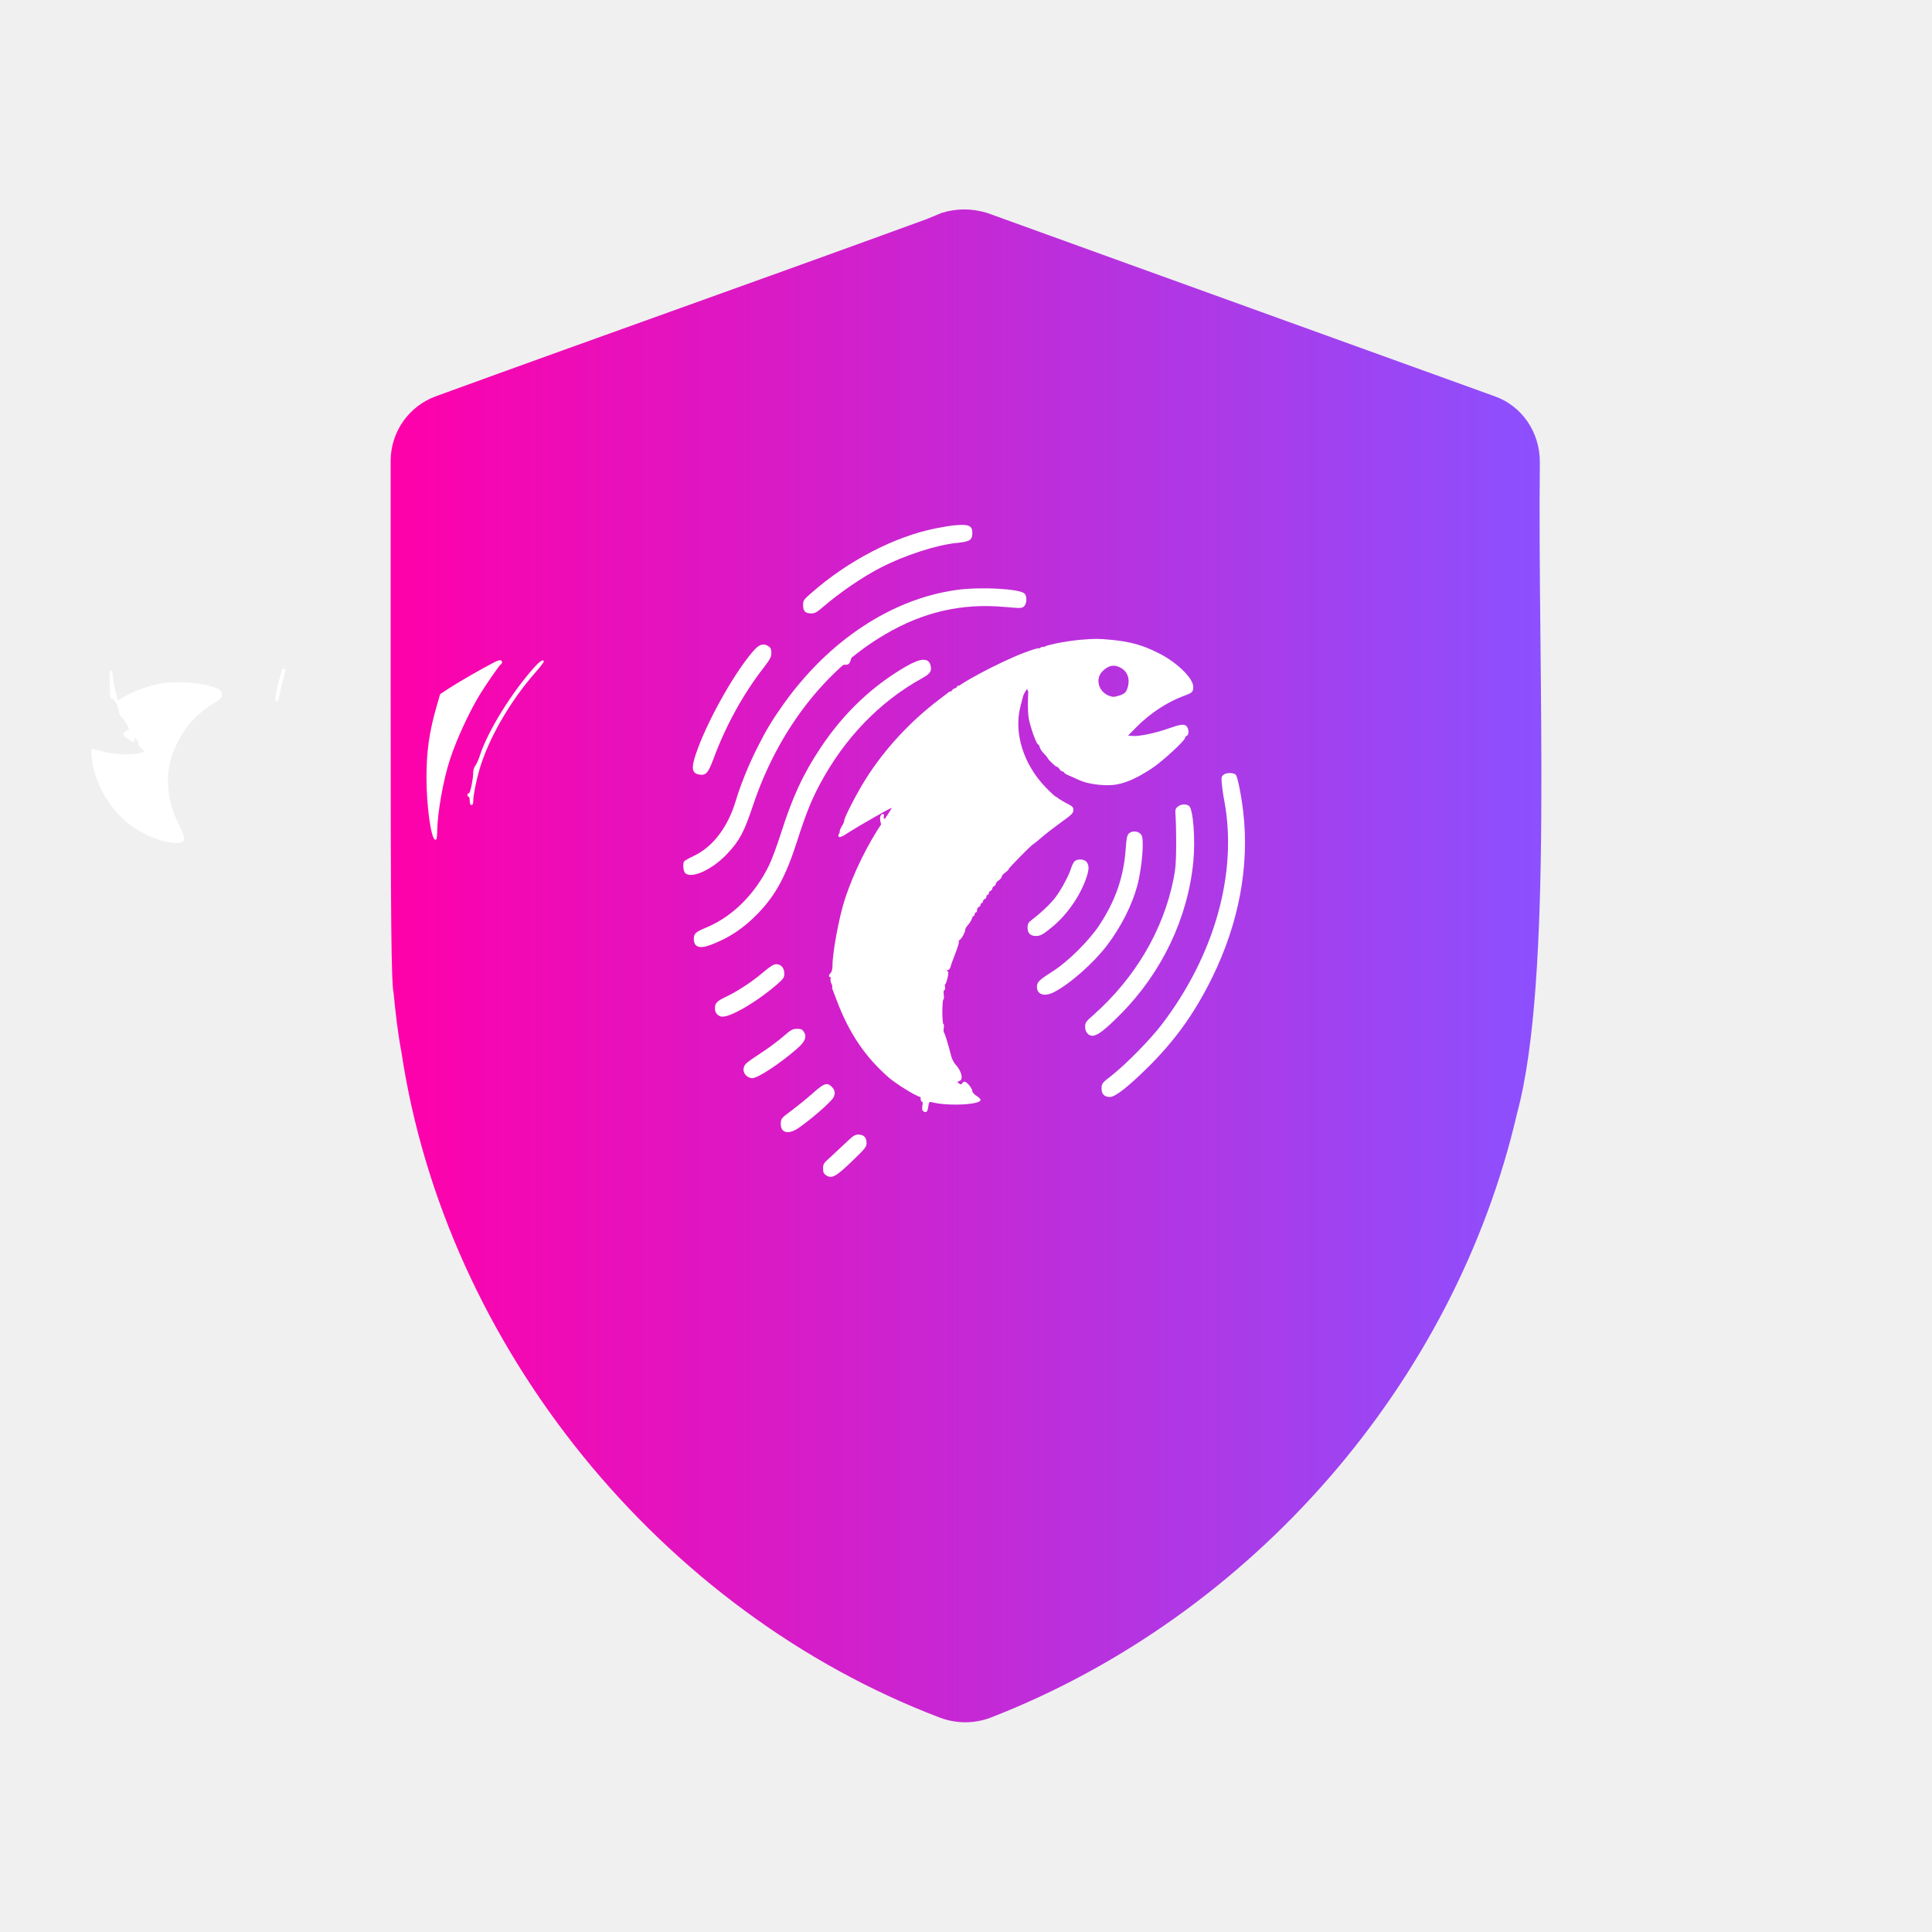
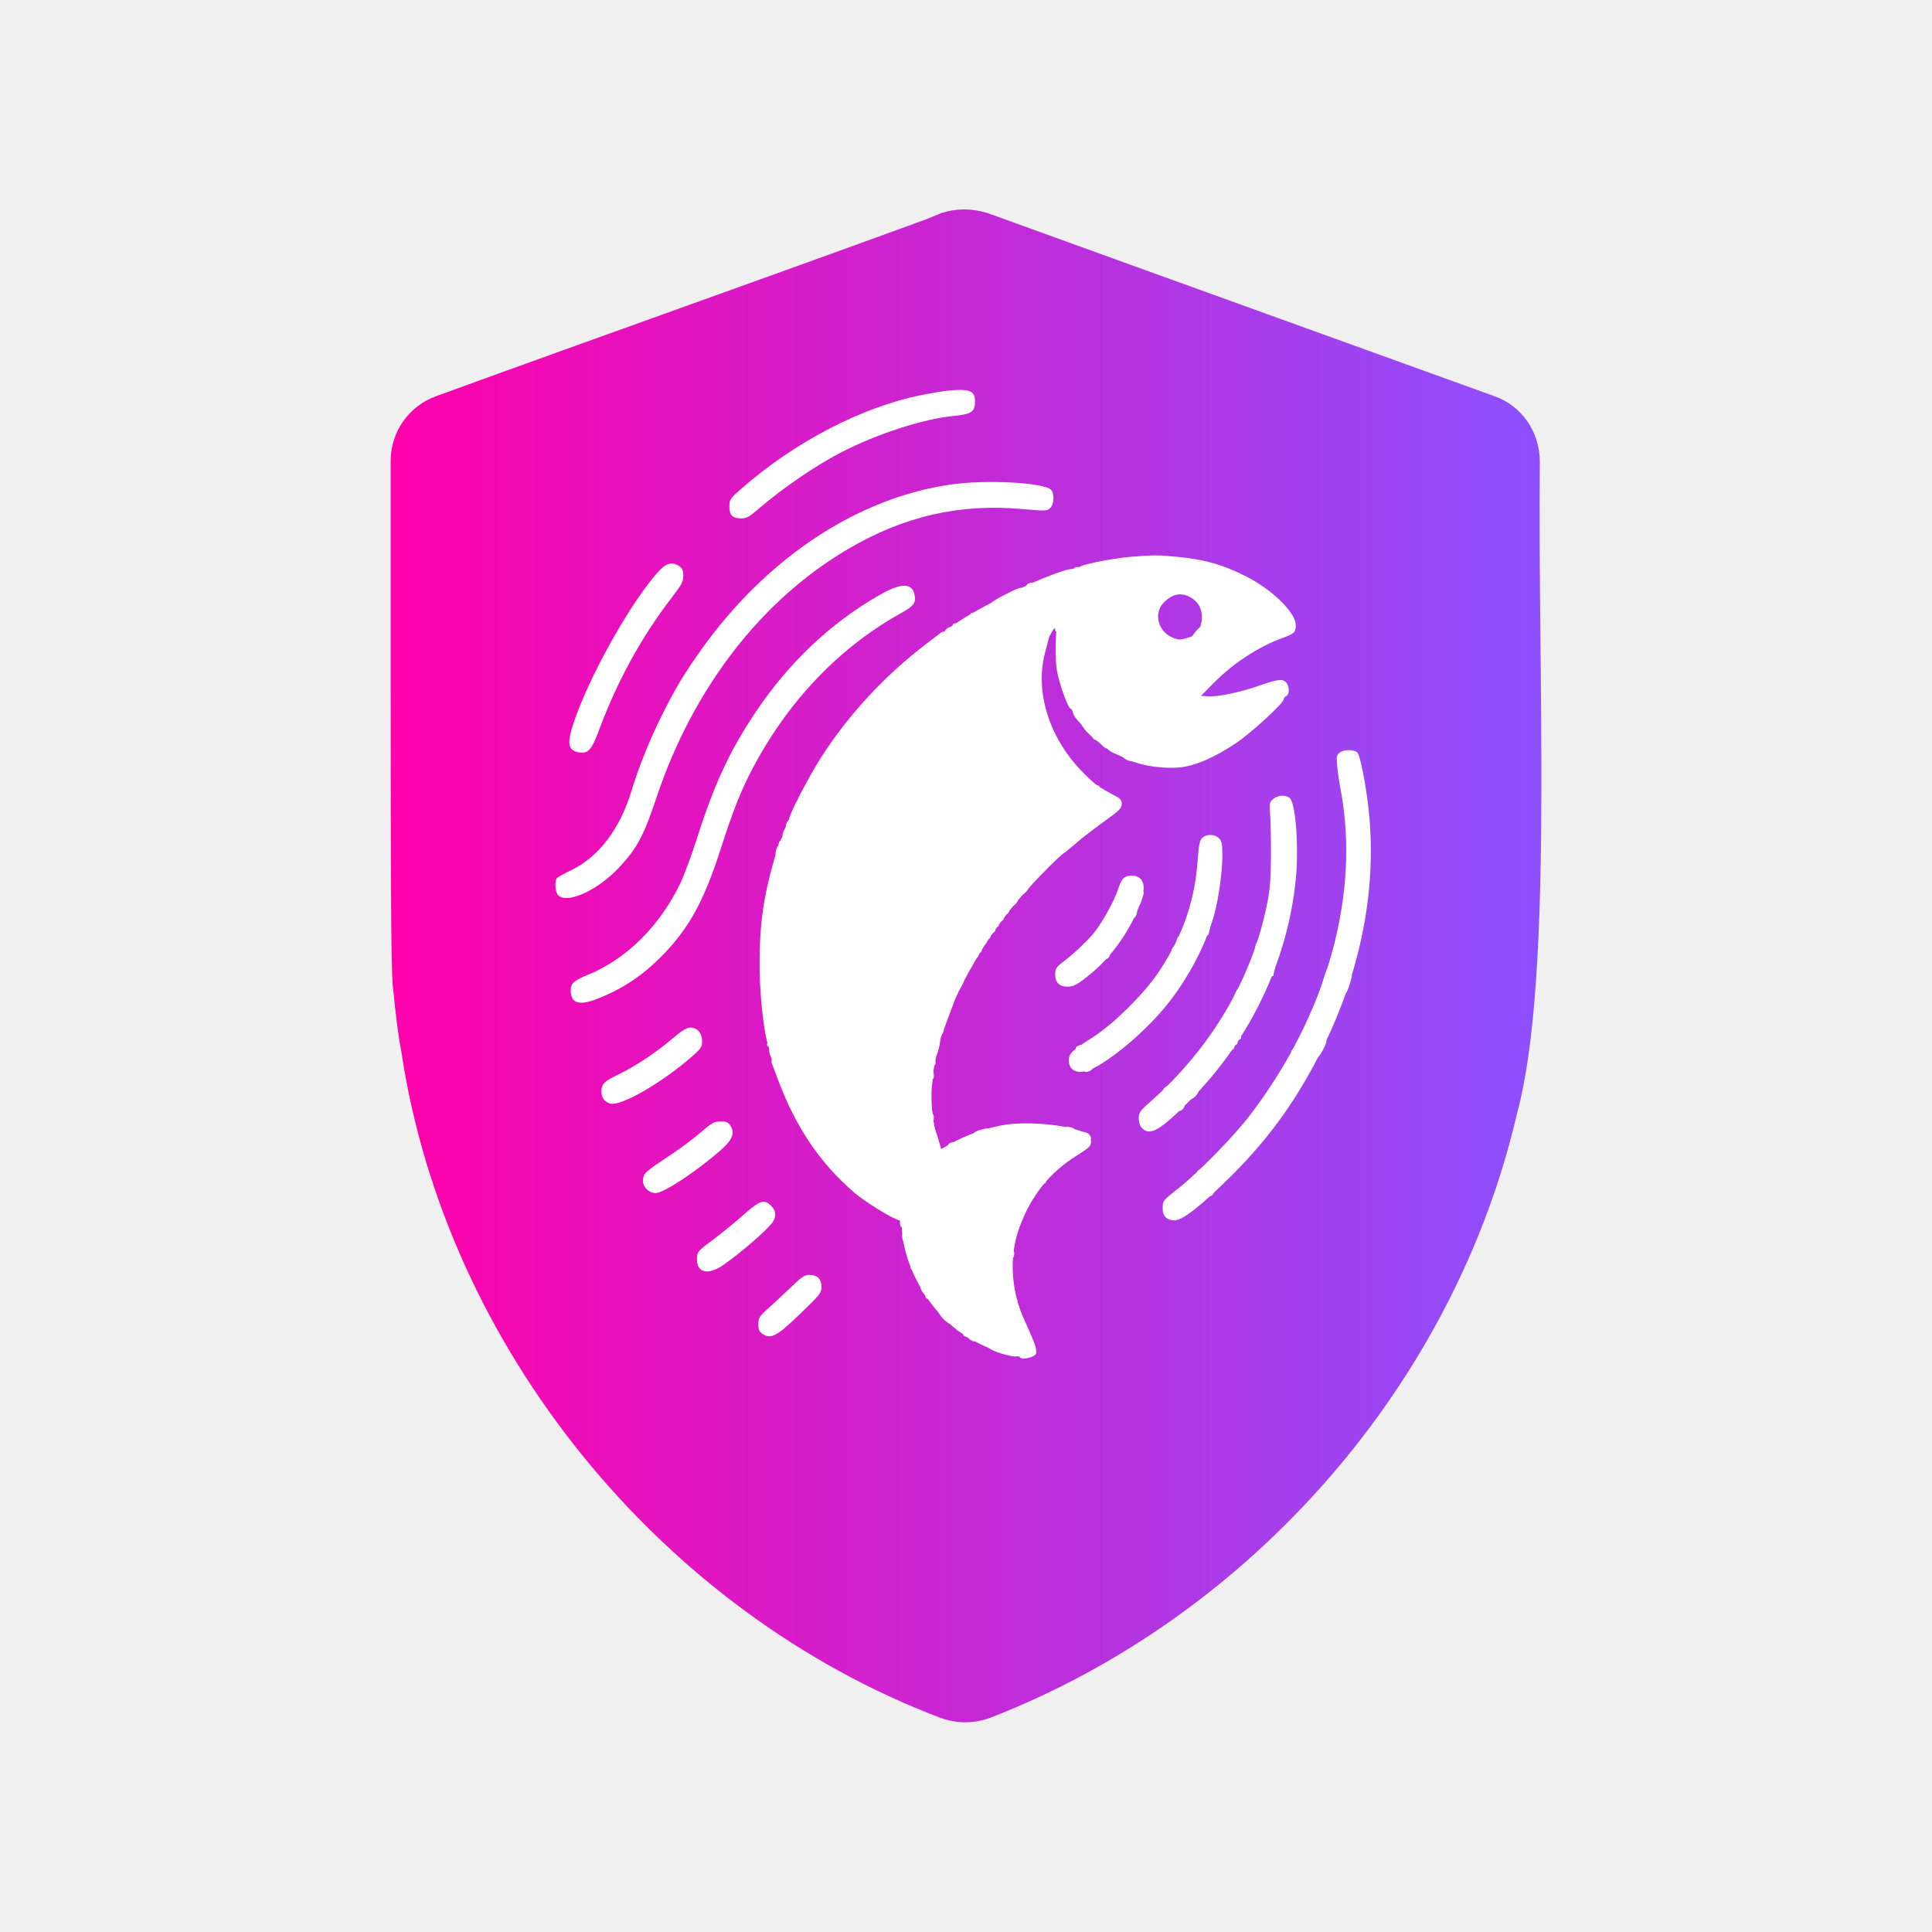
<svg xmlns="http://www.w3.org/2000/svg" viewBox="-6.527 2.221 32.279 32.279" role="img" aria-label="Socket sockeye">
  <defs>
    <linearGradient id="socket-brand-gradient" x1="0" y1="0" x2="1" y2="0">
      <stop offset="0%" stop-color="#ff00aa" />
      <stop offset="100%" stop-color="#8c50ff" />
    </linearGradient>
  </defs>
  <path data-socket-layer="shield" fill="url(#socket-brand-gradient)" d="M18.44 8.84c.46.16.76.6.76 1.1-.04 3.58.23 8.63-.38 10.88-1.04 4.5-4.42 8.4-8.8 10.1a1.2 1.2 0 0 1-.84 0C4.52 29.15.92 24.73.18 19.8c-.06-.31-.1-.67-.13-.98-.04-.2-.05-1.14-.05-5.17V9.91a1.15 1.15 0 0 1 .76-1.07c2.8-1.02 5.38-1.93 8.2-2.96l.24-.1q.38-.12.77 0l2.24.81z" />
  <g data-socket-layer="glyph" transform="translate(2.013 9.2) scale(0.63333)">
-     <g transform="translate(-7.302 -2.603) scale(0.031)">
+     <g transform="translate(-16.023 -8.616) scale(0.045)">
      <path fill="#ffffff" fill-rule="nonzero" d="M842.1 387.6c-2.1 1.5-2.3 2.2-1.8 7.8.3 3.3 1.2 9.9 2.1 14.4 11.5 61.1-8 131.3-53.1 190.4-9.1 12.1-30.4 33.8-41.8 42.8-9.4 7.4-9.5 7.4-9.5 12.1 0 4.5 2.5 6.9 7.1 6.9 4.7 0 16-9 34-26.9 22.1-22.2 38.4-45 52.9-74.5 22.8-46.3 32-95.2 26.5-141.6-1.6-13.7-4.8-29.7-6.3-31.2-1.8-1.8-7.6-2-10.1-.2m-39.2 27.3c-2.2 1.8-2.4 2.5-1.9 8.8.3 3.7.5 14.7.5 24.3-.1 13.9-.5 19.8-2.3 28.6-8.6 43.3-32.6 84.1-67.9 115.4-6.6 5.8-7.3 6.7-7.3 10.2 0 2.5.7 4.5 2.1 5.9 4.6 4.6 10.7 1 28.5-17 34.9-35.3 56.9-81.7 61.5-129.6 1.8-19-.2-44.6-3.7-47.2-2.6-1.9-6.8-1.6-9.5.6m-41.7 22.9c-1.5 1.5-2 4.1-2.6 12.1-1.6 24.5-8.6 44.9-22.7 66.2-8.6 12.9-26.5 30.7-38.9 38.6-12.5 8-14 9.5-14 13.6 0 6.6 6.3 8.6 14.3 4.6 13.7-7 33.9-24.8 45.7-40.4 11.6-15.4 20.8-33.5 25.3-50 2.5-9.1 4.7-25 4.7-34.3 0-6.9-.3-8.5-2-10.2-2.5-2.5-7.4-2.6-9.8-.2m-46.4 23.9c-.9 1-2.1 3.6-2.8 5.8-2.2 7.1-9.9 20.9-14.8 26.6-4.7 5.5-11.3 11.6-18.6 17.2-3 2.3-3.6 3.4-3.6 6.6 0 4.6 2.4 7.1 6.9 7.1 4.2 0 6.1-1.1 14.6-8.1 12.2-10.1 23.4-26.3 28.5-41.3 2.4-7.2 2.5-10.4.4-13.4-1.9-2.8-8.3-3.1-10.6-.5" />
    </g>
-     <g transform="translate(-7.302 -2.603) scale(0.031)">
-       <path fill="#ffffff" fill-rule="nonzero" d="M672 284c-21.9 8.4-59 28.2-59 31.7 0 1.1.9 1.3 4.8.8 2.6-.4 6.3-1.1 8.3-1.6 7.3-1.8 25.7-4.1 38.4-4.7l13-.7 1.3-4.5c.8-2.5 2.9-8.4 4.8-13.3 1.9-4.8 3.4-9.4 3.4-10.2 0-2.4-3.7-1.8-15 2.5m-155.2 5.8c-6.2 3.4-8 6.6-3 5.1 1.5-.4 4.1-.7 5.8-.7 2.4.1 3.4-.4 4.3-2.3 1.5-3.3 1.4-5.4-.1-5.4-.7 0-3.9 1.5-7 3.3M221.3 292c-10.5 5.4-31.2 17.4-38.1 21.9l-8.1 5.3L172 330c-6.2 21.5-8.5 38.1-8.5 60.3 0 24.1 3.9 52.1 7.4 52.8 1.3.2 1.6-1.1 1.7-7.5.3-15.8 5.3-44 10.9-60.8 5.4-16.7 16.2-40.1 25.2-54.9 5.2-8.6 16.8-25.3 18.1-26.1 1.7-1 1.1-3.5-.7-3.5-1 .1-3.1.8-4.8 1.7m33.3 5.1c-19.1 21.6-38.6 53.2-45.3 73.3-1.3 4.1-3.2 8.4-4.2 9.6-1 1.3-1.8 3.6-1.8 5.1 0 6.3-2.5 18.4-3.7 18.4-.7 0-1.3.7-1.3 1.5s.5 1.5 1 1.5c.6 0 1 1.6 1 3.5 0 2.4.5 3.5 1.5 3.5s1.5-1 1.5-3.4c0-4.7 2.3-16.5 5.3-26.8 7.7-26.3 26-58.1 47.7-82.7 3.9-4.4 7-8.5 7-9 0-2.7-3.3-.6-8.7 5.5m-214 1c0 .3-1.1 4.2-2.4 8.7-3.2 11.3-4.1 18.8-2.3 18.8q1.5 0 2.7-6.3c.6-3.4 2-9.3 3.1-13.2 2.3-8.4 2.3-8.5.4-8.5-.8 0-1.5.2-1.5.5m-146.7 11.5c.4 13.8.3 13.3 1.6 13.3 2.4 0 5.1 4.9 6.4 11.6.3 1.8 1.5 4 2.7 5 2 1.8 6.3 9.3 5.6 9.9-.2.1-1.3.8-2.5 1.4-3.3 1.7-2.8 3.5 1.5 6.5 4.7 3.2 6.6 3.4 5.9.5-.5-2-.5-2 1.4-.3 1 .9 1.9 2.8 1.9 4 0 1.4 1 3 2.5 4 1.4.9 2.5 2 2.5 2.4 0 .5-3.1 1.3-6.9 2-7 1.2-23 .1-28.3-1.9-1.3-.4-4.1-1.1-6.2-1.5l-3.9-.7.6 7.5c1.7 19.2 13.5 41.2 29.5 54.7 11.7 9.9 30.6 17.9 42.1 17.9 8.7 0 9-2.5 2.1-16.5-9.8-19.7-11.6-41.1-5-59.3 7-18.9 17.8-32.4 34.3-42.6 6.7-4.2 7.7-5.2 7.7-7.7 0-1.9-.8-3.4-2.5-4.5-7.5-4.9-32-7.7-47.5-5.5-10.2 1.5-23.3 6-32.1 11.1l-6.6 3.7-1.7-7.2c-1-4-2-9.8-2.3-12.9-.4-3.5-1-5.6-1.8-5.6-1 0-1.2 2.6-1 10.7" />
+     <g transform="translate(-16.023 -8.616) scale(0.045)">
+       <path fill="#ffffff" fill-rule="nonzero" d="M672 284c-21.9 8.4-59 28.2-59 31.7 0 1.1.9 1.3 4.8.8 2.6-.4 6.3-1.1 8.3-1.6 7.3-1.8 25.7-4.1 38.4-4.7l13-.7 1.3-4.5c.8-2.5 2.9-8.4 4.8-13.3 1.9-4.8 3.4-9.4 3.4-10.2 0-2.4-3.7-1.8-15 2.5m13.8 125.3c-6.2 3.4-8 6.6-3 5.1 1.5-.4 4.1-.7 5.8-.7 2.4.1 3.4-.4 4.3-2.3 1.5-3.3 1.4-5.4-.1-5.4-.7 0-3.9 1.5-7 3.3m-126.3 3.4c-10.5 5.4-31.2 17.4-38.1 21.9l-8.1 5.3-3.1 10.8c-6.2 21.5-8.5 38.1-8.5 60.3 0 24.1 3.9 52.1 7.4 52.8 1.3.2 1.6-1.1 1.7-7.5.3-15.8 5.3-44 10.9-60.8 5.4-16.7 16.2-40.1 25.2-54.9 5.2-8.6 16.8-25.3 18.1-26.1 1.7-1 1.1-3.5-.7-3.5-1 .1-3.1.8-4.8 1.7m117.2 32.1c-2.9 3-3.5 5.2-1.4 5.2 1.6 0 6.7-5.2 6.7-6.8 0-2.1-2.5-1.3-5.3 1.6m-22.4 22.8c-19.1 21.6-38.6 53.2-45.3 73.3-1.3 4.1-3.2 8.4-4.2 9.6-1 1.3-1.8 3.6-1.8 5.1 0 6.3-2.5 18.4-3.7 18.4-.7 0-1.3.7-1.3 1.5s.5 1.5 1 1.5c.6 0 1 1.6 1 3.5 0 2.4.5 3.5 1.5 3.5s1.5-1 1.5-3.4c0-4.7 2.3-16.5 5.3-26.8 7.7-26.3 26-58.1 47.7-82.7 3.9-4.4 7-8.5 7-9 0-2.7-3.3-.6-8.7 5.5m68.9 5.3c-1.5 4.8-1.5 5.1.1 5.1.8 0 1.9-1.7 2.5-3.9 1.5-4.8 1.5-5.1-.1-5.1-.8 0-1.9 1.7-2.5 3.9m-3.6 8.7c-.9 2.4-.7 3.4.8 3.4 1.3 0 2.6-2 2.6-4.1 0-1.5-2.7-1-3.4.7m-16.6 4.9c0 .8-.4 1.5-1 1.5-.5 0-1 .7-1 1.5s.7 1.5 1.5 1.5 1.5-.7 1.5-1.5.5-1.5 1-1.5c.6 0 1-.7 1-1.5s-.7-1.5-1.5-1.5-1.5.7-1.5 1.5m-103 3.4c-1.4 2.7-1.3 4.1.5 4.1 1.4 0 3.5-2.9 3.5-4.9 0-1.8-2.9-1.2-4 .8m162.6 1.3c-.9 3.4-.8 3.8.9 3.8.8 0 1.5-.3 1.5-.8 0-.4.3-1.7.6-3 .5-1.6.2-2.2-.9-2.2-.8 0-1.7 1-2.1 2.2m-16 5.4c-.9 2.4-.7 3.4.8 3.4 1.3 0 2.6-2 2.6-4.1 0-1.5-2.7-1-3.4.7m46 3.6c-.9 3.4-.8 3.8.9 3.8.8 0 1.5-.3 1.5-.8 0-.4.3-1.7.6-3 .5-1.6.2-2.2-.9-2.2-.8 0-1.7 1-2.1 2.2m-101.3.3c-.3.9-.3 1.8 0 2.2 1 1 3.7-.6 3.7-2.2 0-2-2.9-2-3.7 0m52.3 2.1c-.9 2.4-.7 3.4.8 3.4 1.3 0 2.6-2 2.6-4.1 0-1.5-2.7-1-3.4.7m-40.3 3.9c-.3.9-.3 1.8 0 2.2 1 1 3.7-.6 3.7-2.2 0-2-2.9-2-3.7 0m-114.1 4c-1.6 3.5-1.5 5.5.2 5.5 1.2 0 3.6-4.7 3.6-7.1 0-1.9-2.8-.7-3.8 1.6m244 7.3c-2.6 8-2.6 8.2-.9 8.2.7 0 2.3-3 3.5-6.8 2.6-8 2.6-8.2.9-8.2-.7 0-2.3 3-3.5 6.8m-32.6-2.6c-.9 3.4-.8 3.8.9 3.8.8 0 1.5-.3 1.5-.8 0-.4.3-1.7.6-3 .5-1.6.2-2.2-.9-2.2-.8 0-1.7 1-2.1 2.2m44.1 8.1c-2 6.5-2.1 6.7-.4 6.7.7 0 2.1-2.4 3-5.3 2-6.5 2.1-6.7.4-6.7-.7 0-2.1 2.4-3 5.3M583 525.5c0 .3-1.1 4.2-2.4 8.7-3.2 11.3-4.1 18.8-2.3 18.8q1.5 0 2.7-6.3c.6-3.4 2-9.3 3.1-13.2 2.3-8.4 2.3-8.5.4-8.5-.8 0-1.5.2-1.5.5m197.7 3c-2 4.3-2.1 5.5-.4 5.5 1.2 0 4.7-5.9 4.7-8 0-2.3-2.8-.7-4.3 2.5m.3 26c0 .8-.4 1.5-1 1.5-.5 0-1 .7-1 1.5s-.4 1.5-1 1.5c-.5 0-1 .7-1 1.5s.7 1.5 1.5 1.5 1.5-.7 1.5-1.5.5-1.5 1-1.5c.6 0 1-.7 1-1.5s.5-1.5 1-1.5c.6 0 1-.7 1-1.5s-.7-1.5-1.5-1.5-1.5.7-1.5 1.5m48.2 6c-2.5 5.2-2.7 6.5-.9 6.5 1.2 0 5.7-7.9 5.7-10 0-2.6-2.8-.5-4.8 3.5m-140.9-.8c-1.5.5-1.8 3.3-.4 3.3 2.1 0 4.1-1.3 4.1-2.6 0-1.4-1.4-1.7-3.7-.7m125.3 2.9c-.9 2.4-.7 3.4.8 3.4 1.3 0 2.6-2 2.6-4.1 0-1.5-2.7-1-3.4.7m-120.3 9.1c-1.5.5-1.8 3.3-.4 3.3 2.1 0 4.1-1.3 4.1-2.6 0-1.4-1.4-1.7-3.7-.7M577 583.4c0 4.7 1.3 8.6 2.8 8.6 1.1 0 1.3-.8.8-3.8-.3-2-.6-4.5-.6-5.5 0-.9-.7-1.7-1.5-1.7-.9 0-1.5.9-1.5 2.4m162.2.8c-1.6 1.6-1.5 3.8.1 3.8.7 0 1.8-.5 2.5-1.2 1.6-1.6 1.5-3.8-.1-3.8-.7 0-1.8.5-2.5 1.2m15.5 2.6c-2 2.2-2.2 4.2-.4 4.2 1.6 0 4.7-3.2 4.7-4.8 0-1.8-2.5-1.4-4.3.6m-7.5 7.4c-1.6 1.6-1.5 3.8.1 3.8.7 0 1.8-.5 2.5-1.2 1.6-1.6 1.5-3.8-.1-3.8-.7 0-1.8.5-2.5 1.2m-146.7 11.5c.4 13.8.3 13.3 1.6 13.3 2.4 0 5.1 4.9 6.4 11.6.3 1.8 1.5 4 2.7 5 2 1.8 6.3 9.3 5.6 9.9-.2.1-1.3.8-2.5 1.4-3.3 1.7-2.8 3.5 1.5 6.5 4.7 3.2 6.6 3.4 5.9.5-.5-2-.5-2 1.4-.3 1 .9 1.9 2.8 1.9 4 0 1.4 1 3 2.5 4 1.4.9 2.5 2 2.5 2.4 0 .5-3.1 1.3-6.9 2-7 1.2-23 .1-28.3-1.9-1.3-.4-4.1-1.1-6.2-1.5l-3.9-.7.6 7.5c1.7 19.2 13.5 41.2 29.5 54.7 11.7 9.9 30.6 17.9 42.1 17.9 8.7 0 9-2.5 2.1-16.5-9.8-19.7-11.6-41.1-5-59.3 7-18.9 17.8-32.4 34.3-42.6 6.7-4.2 7.7-5.2 7.7-7.7 0-1.9-.8-3.4-2.5-4.5-7.5-4.9-32-7.7-47.5-5.5-10.2 1.5-23.3 6-32.1 11.1l-6.6 3.7-1.7-7.2c-1-4-2-9.8-2.3-12.9-.4-3.5-1-5.6-1.8-5.6-1 0-1.2 2.6-1 10.7m-16.5 4.2c0 2.1 1.3 4.1 2.6 4.1 1.5 0 1.7-1 .8-3.4-.7-1.7-3.4-2.2-3.4-.7m4 9.1c0 2.3 4.1 9 5.5 9 2.1 0 1.9-2.9-.5-6.8-1.9-3-5-4.4-5-2.2m170.3 14.5c-.3.9-.3 1.8 0 2.2 1 1 3.7-.6 3.7-2.2 0-2-2.9-2-3.7 0M599 635.8c0 2 3.9 6.2 5.8 6.2.7 0 1.2-1.4 1.2-3 0-2.4-.6-3.3-2.6-4-3.6-1.4-4.4-1.3-4.4.8m165.3 9.7c-.3.9-.3 1.8 0 2.2 1 1 3.7-.6 3.7-2.2 0-2-2.9-2-3.7 0" />
    </g>
-     <g transform="translate(-7.302 -2.603) scale(0.031)">
-       <path fill="#ffffff" fill-rule="nonzero" d="M681.9 288.8c-2.1 5.3-4.3 11.7-5 14.2l-1.4 4.5-12.5.6c-13.9.7-25.8 2.1-37 4.5-5.3 1.2-7.5 1.3-7.8.5-.4-1.3-3.2-1.5-3.2-.2 0 .5-.9 1.1-2 1.4-2 .5-3.7 3.3-2.7 4.3.2.3 6.3-.7 13.3-2.1 22.1-4.5 47.4-6.9 47.4-4.6 0 .5-.7 2.5-1.5 4.4-1.8 4.5-1.9 5.7-.2 5.7.7 0 2.3-1.9 3.4-4.3 1.4-2.6 2.2-3.5 2.2-2.3.1 1.4.6 1.7 2.4 1.2 1.2-.3 2.5-.6 3-.6 1.1 0 .8-6-.3-6-2.4 0 3.9-19.9 8.2-26.2 2.4-3.5 2.3-4.8-.4-4.8-2 0-2.8 1.4-5.9 9.8m-14 6.6c-4.6 2.3-8.3 4.7-8.3 5.4s.4 1.3 1 1.3c2.2 0 18-8.5 18-9.7 0-2-1.9-1.5-10.7 3m6 8.5c0 1.8 4.3 7 5.7 7 .7 0 1.3.7 1.3 1.5s.4 1.5.9 1.5 2.3 1.3 4.1 3c3.4 3.2 6 3.9 6 1.7 0-1.4-5.2-5.7-7-5.7-.5 0-1-.5-1-1 0-.6-.7-1-1.5-1s-1.5-.5-1.5-1.1c0-1.9-4.1-6.9-5.6-6.9-.8 0-1.4.5-1.4 1m5 108.1c-34.2 20.5-60.6 46.1-79.6 77.3-19.8 32.3-27.6 64.9-23.2 96.3 2.1 15.2 9.9 35.5 17.5 45.9 6.9 9.2 20.1 22 28.2 27.3 6.7 4.3 7.1 4.7 5 5.6-4.4 1.8-22.7 1.1-31.5-1.2-10.5-2.8-11.3-2.8-11.3.3 0 1.4.5 2.5 1.1 2.5.7 0 .9 1.2.4 3.6-.4 2.6-.2 3.9.7 4.5 2.6 1.7 3.6.8 4.3-3.7.6-4.1.9-4.5 2.8-4 13.3 3.6 41.7 2.3 41.7-1.9 0-.8-1.6-2.3-3.5-3.5-2-1.2-3.5-3-3.5-4 0-2.3-4.7-8-6.5-8-.8 0-1.8.6-2.2 1.4-.7 1.2-1.1 1.2-2.6.1-1.8-1.3-1.7-1.4.2-2 3.8-1.2 2-8.7-3.5-14.5-1.2-1.4-2.7-4.3-3.3-6.5-2.8-11-5.6-20-6.2-20.3-.4-.2-.5-1.9-.2-3.8s.2-3.4-.3-3.4-.9-4.7-.9-10.5.4-10.5.9-10.5.6-1.8.3-4c-.3-2.4-.1-4 .5-4s.8-1.1.6-2.5c-.3-1.4-.2-2.5.2-2.5.3 0 1.2-2.3 1.9-5.2.9-4.1.9-5.3-.1-6-1-.6-.9-.8.3-.8 1 0 2-1.2 2.4-2.8.3-1.5 2.2-6.6 4.1-11.5 1.9-4.8 3.2-9.1 2.9-9.6-.3-.6.1-1.3.8-1.8 1.7-1 4.7-6.6 4.7-8.7 0-.8 1.1-2.7 2.5-4.2s2.8-3.8 3.1-5.1c.4-1.3 1-2.3 1.5-2.3s.9-.7.9-1.5.5-1.5 1-1.5c.6 0 1-.9 1-2s.7-2.3 1.5-2.6c.8-.4 1.5-1.2 1.5-2s.5-1.4 1-1.4c.6 0 1-.6 1-1.4s.7-1.6 1.5-2c.8-.3 1.5-1.2 1.5-2.1 0-.8.5-1.5 1-1.5.6 0 1-.6 1-1.4s.7-1.6 1.5-2c.8-.3 1.5-1.2 1.5-2 0-.7.7-1.6 1.5-2 .8-.3 1.5-1.2 1.5-2 0-.7 1.1-2.1 2.5-3s2.5-2.3 2.5-3.1c0-.7 1.4-2.3 3-3.5 1.7-1.2 3-2.5 3-3 0-.9 19.8-21 20.7-21 .2 0 3.5-2.6 7.2-5.8 3.7-3.3 11.4-9.1 16.9-13.1 8.9-6.4 10.2-7.7 10.2-10.2s-.7-3.2-5.2-5.5c-2.9-1.5-7.2-4-9.5-5.5-2.3-1.6-4.8-2.9-5.6-2.9s-7.5 3.6-14.8 8M549 417.7c-12 6.7-16.3 8.6-18.9 8.4-4.2-.2-8.1 2.2-8.1 5.3 0 1.7-1 2.8-4 4.2-2.4 1.1-4 2.6-4 3.6 0 2.8 2 2.2 10-3.1 7.8-5 34.3-20.1 35.3-20.1.4 0-2.6 4.8-6.7 10.7-13.6 19.9-25.6 44.3-33 66.8-5 15.4-10.6 45.4-10.6 57 0 2.5-.6 5-1.5 5.9-1.7 1.7-2 3.6-.4 3.6.5 0 .7.5.4 1-1 1.7 1.5 8 3.2 8 1.2 0 1.3-.8.8-3.8-.7-4.3.8-22.5 3.1-36.2 6.3-38.4 23.5-77.8 48-110.3 4.3-5.6 5.6-9.7 3.2-9.7-.7 0-8.3 3.9-16.8 8.7m.6 6c-.4 1.4.2 4.8 1.4 8.2 1.1 3.2 2 5.9 2 6 0 .2.6.3 1.4.3 1.4 0 2.9 3.2 4 8.2.8 3.5 3.6 3.8 3.6.4 0-1.3-1.8-6.2-4-10.9s-4-9-4-9.6-.4-1.1-.9-1.1-.7-.9-.4-2c.4-1.3 0-2-1-2-.8 0-1.8 1.1-2.1 2.5m21.5 6.4c-1.1.5-3 .7-4.2.4-1.6-.4-2.3-.1-2.3 1 0 1.4 6.5 3.9 13.6 5.3 2.7.5 3.3.3 3.9-1.5.4-1.3.1-2.7-.8-3.5-1.8-1.9-7.6-2.8-10.2-1.7" />
+     <g transform="translate(-16.023 -8.616) scale(0.045)">
+       <path fill="#ffffff" fill-rule="nonzero" d="M681.9 288.8c-2.1 5.3-4.3 11.7-5 14.2l-1.4 4.5-12.5.6c-13.9.7-25.8 2.1-37 4.5-5.3 1.2-7.5 1.3-7.8.5-.4-1.3-3.2-1.5-3.2-.2 0 .5-.9 1.1-2 1.4-2 .5-3.7 3.3-2.7 4.3.2.3 6.3-.7 13.3-2.1 22.1-4.5 47.4-6.9 47.4-4.6 0 .5-.7 2.5-1.5 4.4-1.8 4.5-1.9 5.7-.2 5.7.7 0 2.3-1.9 3.4-4.3 1.4-2.6 2.2-3.5 2.2-2.3.1 1.4.6 1.7 2.4 1.2 1.2-.3 2.5-.6 3-.6 1.1 0 .8-6-.3-6-2.4 0 3.9-19.9 8.2-26.2 2.4-3.5 2.3-4.8-.4-4.8-2 0-2.8 1.4-5.9 9.8m-22.6-.1c-1.5.5-1.8 3.3-.4 3.3 2.1 0 4.1-1.3 4.1-2.6 0-1.4-1.4-1.7-3.7-.7m-14 6.6c-4.6 2.3-8.3 4.7-8.3 5.4s.4 1.3 1 1.3c2.2 0 18-8.5 18-9.7 0-2-1.9-1.5-10.7 3m107.7-.9c0 1.3 2 2.6 4.1 2.6 1.5 0 1-2.7-.7-3.4-2.4-.9-3.4-.7-3.4.8m-128 14.1c0 2.6.7 2.9 3.4 1.9 3-1.2 1.2-4.4-2.5-4.4-.5 0-.9 1.1-.9 2.5m182.6-.9c-1.2 3.1.4 6.4 3.3 6.5 1.4 0 2 .3 1.4.6-1.6.6-1.7 3.3-.2 3.3 1.4 0 3.9-2.5 3.9-3.9 0-.6-.8-1.1-1.7-1.1-1.3 0-1.4-.3-.5-1.2 1.9-1.9 1.4-3.2-1.5-4.6-3.5-1.6-4-1.5-4.7.4m-50.4 9.4c-2.3 2.8-3.1 4.6-2.7 6 .8 2.4 1.9 2.4 6.5.2 3.5-1.7 5.4-5.2 2.7-5.2-1 0-1.3-.8-.9-2.5.7-3.8-1.8-3.1-5.6 1.5m39.6 1.1c-2 1.1-2.4 4.4-.8 5.4 1.3.8 8-1.3 8-2.5 0-3.7-3.5-5.1-7.2-2.9M690 370c0 1.8 4.3 7 5.7 7 .7 0 1.3.7 1.3 1.5s.4 1.5.9 1.5 2.3 1.3 4.1 3c3.4 3.2 6 3.9 6 1.7 0-1.4-5.2-5.7-7-5.7-.5 0-1-.5-1-1 0-.6-.7-1-1.5-1s-1.5-.5-1.5-1.1c0-1.9-4.1-6.9-5.6-6.9-.8 0-1.4.5-1.4 1m24 19.3c0 1.4 4 3.7 6.5 3.7 2.7 0 1.5-2.8-1.6-3.9-4.1-1.4-4.9-1.4-4.9.2M678.9 412c-34.2 20.5-60.6 46.1-79.6 77.3-19.8 32.3-27.6 64.9-23.2 96.3 2.1 15.2 9.9 35.5 17.5 45.9 6.9 9.2 20.1 22 28.2 27.3 6.7 4.3 7.1 4.7 5 5.6-4.4 1.8-22.7 1.1-31.5-1.2-10.5-2.8-11.3-2.8-11.3.3 0 1.4.5 2.5 1.1 2.5.7 0 .9 1.2.4 3.6-.4 2.6-.2 3.9.7 4.5 2.6 1.7 3.6.8 4.3-3.7.6-4.1.9-4.5 2.8-4 13.3 3.6 41.7 2.3 41.7-1.9 0-.8-1.6-2.3-3.5-3.5-2-1.2-3.5-3-3.5-4 0-2.3-4.7-8-6.5-8-.8 0-1.8.6-2.2 1.4-.7 1.2-1.1 1.2-2.6.1-1.8-1.3-1.7-1.4.2-2 3.8-1.2 2-8.7-3.5-14.5-1.2-1.4-2.7-4.3-3.3-6.5-2.8-11-5.6-20-6.2-20.3-.4-.2-.5-1.9-.2-3.8s.2-3.4-.3-3.4-.9-4.7-.9-10.5.4-10.5.9-10.5.6-1.8.3-4c-.3-2.4-.1-4 .5-4s.8-1.1.6-2.5c-.3-1.4-.2-2.5.2-2.5.3 0 1.2-2.3 1.9-5.2.9-4.1.9-5.3-.1-6-1-.6-.9-.8.3-.8 1 0 2-1.2 2.4-2.8.3-1.5 2.2-6.6 4.1-11.5 1.9-4.8 3.2-9.1 2.9-9.6-.3-.6.1-1.3.8-1.8 1.7-1 4.7-6.6 4.7-8.7 0-.8 1.1-2.7 2.5-4.2s2.8-3.8 3.1-5.1c.4-1.3 1-2.3 1.5-2.3s.9-.7.9-1.5.5-1.5 1-1.5c.6 0 1-.9 1-2s.7-2.3 1.5-2.6c.8-.4 1.5-1.2 1.5-2s.5-1.4 1-1.4c.6 0 1-.6 1-1.4s.7-1.6 1.5-2c.8-.3 1.5-1.2 1.5-2.1 0-.8.5-1.5 1-1.5.6 0 1-.6 1-1.4s.7-1.6 1.5-2c.8-.3 1.5-1.2 1.5-2 0-.7.7-1.6 1.5-2 .8-.3 1.5-1.2 1.5-2 0-.7 1.1-2.1 2.5-3s2.5-2.3 2.5-3.1c0-.7 1.4-2.3 3-3.5 1.7-1.2 3-2.5 3-3 0-.9 19.8-21 20.7-21 .2 0 3.5-2.6 7.2-5.8 3.7-3.3 11.4-9.1 16.9-13.1 8.9-6.4 10.2-7.7 10.2-10.2s-.7-3.2-5.2-5.5c-2.9-1.5-7.2-4-9.5-5.5-2.3-1.6-4.8-2.9-5.6-2.9s-7.5 3.6-14.8 8M549 417.7c-12 6.7-16.3 8.6-18.9 8.4-4.2-.2-8.1 2.2-8.1 5.3 0 1.7-1 2.8-4 4.2-2.4 1.1-4 2.6-4 3.6 0 2.8 2 2.2 10-3.1 7.8-5 34.3-20.1 35.3-20.1.4 0-2.6 4.8-6.7 10.7-13.6 19.9-25.6 44.3-33 66.8-5 15.4-10.6 45.4-10.6 57 0 2.5-.6 5-1.5 5.9-1.7 1.7-2 3.6-.4 3.6.5 0 .7.5.4 1-1 1.7 1.5 8 3.2 8 1.2 0 1.3-.8.8-3.8-.7-4.3.8-22.5 3.1-36.2 6.3-38.4 23.5-77.8 48-110.3 4.3-5.6 5.6-9.7 3.2-9.7-.7 0-8.3 3.9-16.8 8.7m-29 6.9c0 .8-.7 2.2-1.5 3-1.9 2-1.9 5.4 0 5.4.9 0 1.8-1.2 2.2-3 .3-1.7.9-3 1.4-3s.9-.9.9-2-.7-2-1.5-2-1.5.7-1.5 1.6m-8.4 19.6c-.9 3.4-.8 3.8.9 3.8.8 0 1.5-.3 1.5-.8 0-.4.3-1.7.6-3 .5-1.6.2-2.2-.9-2.2-.8 0-1.7 1-2.1 2.2M681 608.4c0 1.2 2.8 2.5 5.3 2.6 1.8 0 .5-2.8-1.5-3.4-3.3-.8-3.8-.8-3.8.8m-50.7.8c-4.6 1.5-4.3 3.6.5 3.5 3.7-.1 5.2-1 5.2-3.5 0-1.4-1.2-1.4-5.7 0m59.7 1.9c0 1.4 3 3.8 4.8 3.9 1.9 0 1.4-2.8-.7-4-2.6-1.3-4.1-1.3-4.1.1m-76.7 5.6c-1.5.5-1.8 3.3-.4 3.3 2.1 0 4.1-1.3 4.1-2.6 0-1.4-1.4-1.7-3.7-.7m62.5 11c-1 .2-1.8 1.1-1.8 1.9 0 2.2 5.4 1.4 5.8-.9.3-1.7-.6-1.9-4-1m-9.5 10.8c-.3.9-.3 1.8 0 2.2 1 1 3.7-.6 3.7-2.2 0-2-2.9-2-3.7 0m-7.1 8.1c.2 1.1 1.1 2 2.2 2.2 1.3.3 1.7-.1 1.4-1.4-.2-1.1-1.1-2-2.2-2.2-1.3-.3-1.7.1-1.4 1.4m-84.2 9.8c0 1.3 2 2.6 4.1 2.6 1.5 0 1-2.7-.7-3.4-2.4-.9-3.4-.7-3.4.8m77.3 4.4c-1.7 1.1-3.4 6.2-2.8 8.3 1 3.2 3.4 2.3 3.3-1.2-.1-1.9.6-3.7 1.5-4.4 3.2-2.3 1.3-4.8-2-2.7m-5 19.7c-1.9 2-1.7 7.5.2 7.5.8 0 1.5-.9 1.5-2s.5-2 1-2c.6 0 1-1.1 1-2.5 0-2.7-1.8-3.2-3.7-1m-56.9 7.7c-.4 1.4-.2 2.4.5 2.6 1.5.5 5.1 7.6 5.1 10.1 0 1.1.7 2.6 1.5 3.5.8.8 1.5 1.9 1.5 2.5s.7 1.1 1.5 1.1c1.7 0 2.1-2.6.4-3.2-.6-.2-1.4-3.3-1.9-6.8-1.2-9.1-1.9-10.7-4.3-11.4-3.3-.9-3.5-.8-4.3 1.6m59.2 22.3c-.4 1.4.2 4.8 1.4 8.2 1.1 3.2 2 5.9 2 6 0 .2.6.3 1.4.3 1.4 0 2.9 3.2 4 8.2.8 3.5 3.6 3.8 3.6.4 0-1.3-1.8-6.2-4-10.9s-4-9-4-9.6-.4-1.1-.9-1.1-.7-.9-.4-2c.4-1.3 0-2-1-2-.8 0-1.8 1.1-2.1 2.5m-43.2 4c-.8 1.9 5.4 8.5 7.9 8.5 1.1 0 2.1.9 2.4 2s1.2 2 2 2c2.1 0 1.2-5-1.1-6.4-1.1-.6-3.3-2.6-4.9-4.4-3.2-3.5-5.4-4.1-6.3-1.7m14.6 14c0 .8.5 1.5 1.1 1.5s1.7.7 2.5 1.5c2 1.9 4.4 1.9 4.4 0 0-.8-1.1-1.7-2.5-2.1-1.4-.3-2.5-1-2.5-1.5s-.7-.9-1.5-.9-1.5.7-1.5 1.5m21.5 6.4c-1.1.5-3 .7-4.2.4-1.6-.4-2.3-.1-2.3 1 0 1.4 6.5 3.9 13.6 5.3 2.7.5 3.3.3 3.9-1.5.4-1.3.1-2.7-.8-3.5-1.8-1.9-7.6-2.8-10.2-1.7m18 4.1c-.3.5-1.9 1-3.6 1-1.9 0-2.9.5-2.9 1.5 0 .9.9 1.5 2.4 1.5 3.7 0 7.6-1.8 7.6-3.5s-2.5-2.1-3.5-.5" />
    </g>
-     <g transform="translate(-7.302 -2.603) scale(0.031)">
-       <path fill="#ffffff" fill-rule="nonzero" d="M611 175.7c-1.9.2-8.2 1.3-14 2.4-35 6.9-74.9 27.6-106.2 55.2-6.4 5.6-6.8 6.2-6.8 10.2 0 5.1 1.8 7 7 7 3 0 4.8-1 10.1-5.6 14.6-12.5 33.3-25.3 48.8-33.3 20.5-10.6 48-19.5 65.1-21.1 11-1.1 13-2.4 13-8.6 0-6.4-3.3-7.6-17-6.2m3.8 54.8c-55.2 7.6-108.7 42.8-147.4 97.1-10.2 14.4-14.8 22.1-22.5 37.4-7.4 14.7-14.2 31.5-18.4 45.6-6.7 21.9-19.1 38.3-35 46-4.4 2.1-8.3 4.3-8.7 4.9-1.4 1.8-.8 8.3.8 9.9 5.2 5.3 22.9-2.7 35.5-16 10.8-11.5 14.5-18.3 22.3-41.6 21.3-63.6 61.2-115.4 112.1-145.3 32.7-19.3 65.6-26.8 102.1-23.5 13.6 1.2 14.5 1.2 16.4-.5 2.4-2.2 2.7-8.6.5-10.8-4.1-4.2-37.1-6-57.7-3.2M719.4 273c-5.1.4-14 1.8-19.9 3-9.5 2.1-10.8 2.6-12.9 5.4-3.5 4.9-9.6 22-10.5 29.6-1 8.4-1.1 23.3-.1 28.7 1.2 7.2 6.6 22.3 8 22.3.4 0 1.1 1.1 1.4 2.4.3 1.4 1.9 3.8 3.6 5.4 1.6 1.7 3 3.3 3 3.6 0 1 6.8 7.6 7.9 7.6.6 0 1.6.9 2.3 2s1.8 2 2.5 2 1.3.4 1.3.8c0 .5 1.9 1.7 4.3 2.7 2.3 1 6.5 2.8 9.2 4.1 6.9 3 18.9 4.7 28.3 3.9 9.2-.9 19.8-5.4 33.1-14.2 8.8-5.8 28.1-23.6 28.1-25.8 0-.7.7-1.5 1.5-1.9 2-.7 1.9-6-.2-8.1s-5.2-1.7-16.5 2.3c-10.1 3.6-24.2 6.5-29.5 6l-3.8-.3 7.5-7.6c11.5-11.6 26.2-21.2 40.5-26.4 6.8-2.5 7.5-3.2 7.5-7.6 0-7.2-13.9-20.8-29.3-28.5-13.6-6.9-24-9.8-40.2-11.4-11.9-1.1-13.5-1.1-27.1 0m35.3 24c5.2 3.1 7.3 8.6 5.9 15-1.3 5.4-2.7 7-7.9 8.5-4.3 1.3-5.3 1.3-8.8-.1-8.5-3.5-11.4-14.1-5.4-20.4 5.1-5.4 10.6-6.4 16.2-3M443 281c-15.2 16.4-38.3 56.7-48.6 84.5-5.9 16.1-5.7 20.8 1.1 22.1 5.7 1 7.6-1.1 12-12.7 10.7-29 25.3-55.5 43.2-78.6 5.3-6.9 6.3-8.8 6.3-12.2 0-3-.6-4.4-2.2-5.5-4-2.8-7.7-2-11.8 2.4m129 14.4c-28.9 16.6-53.4 39.8-73.1 69.4-15.2 22.9-23.9 41.8-34.2 74.2-3.1 9.6-7.4 21.2-9.6 25.7-12 24.8-31.5 44.1-53.7 53.2-8.7 3.6-10.4 5.1-10.4 9.4 0 7.2 4.7 8.9 14.3 5.3 15.7-5.9 28-14.1 40.1-26.6 15.3-15.8 24-32 33.6-62 7.2-22.4 12-34.6 19.2-48 20.9-39.2 50.8-70.3 87-90.3 7-3.9 8.4-5.9 7.3-10.7-1.5-6.9-8.1-6.7-20.5.4m72.5 15.2c-5.5.7-15.8 2.4-23 3.9l-13 2.6-9 6.9c-24.5 18.6-46.1 42-62 67.1-7.3 11.4-18.5 33.1-18.5 35.7 0 .9-.9 3-2 4.7-2.4 3.7-2.6 7.5-.4 7.5.9 0 4.6-2 8.2-4.4 3.7-2.3 12.3-7.4 19.2-11.1s14.1-7.7 16-8.9c3.4-2 3.4-2-2.3 5.9C528 462 512 507.2 509.4 557.1l-.7 12.4 3.8 10c10.5 28.1 24.6 48.9 44.9 66.4 4.9 4.1 15.3 10.9 22.2 14.4 12 6 31.3 8.9 45.4 6.7 10.2-1.6 10.2-2.6-.4-9.6-15.5-10.4-30.6-27.5-36.9-41.9-12.7-29.2-14.1-56.7-4.2-86.3 15.3-45.7 49.5-86.4 96.5-114.6 10.3-6.3 13.2-7.6 15.4-7 1.4.3 2.6 1 2.6 1.5s.7.9 1.5.9 1.5.4 1.5 1c0 .5.7 1 1.5 1s1.5-.7 1.5-1.5-.7-1.5-1.5-1.5-1.5-.5-1.5-1c0-.6-.5-1-1.2-1-.6 0-4.8-3.7-9.2-8.3-19.2-19.8-27.5-46.6-21.6-69.2 1.1-4.4 2.5-9.8 3.1-12s1.4-4.4 2-5c.5-.5.9-1.5.9-2.2 0-1.7-16.5-1.6-30.5.3M450.3 555.7c-9.5 8.1-21.5 16-31.4 20.8-8.4 4-9.9 5.5-9.9 10.1 0 3.5 1.7 5.9 5 6.9 6.1 1.9 29.7-11.6 47.8-27.3 5.6-4.9 6.2-5.8 6.2-9.3 0-4.7-2.8-7.9-6.9-7.9-2.1 0-5 1.8-10.8 6.7m16.7 54.9c-4.1 3.6-12.2 9.6-18 13.4-14.2 9.4-14.9 10-15.6 13.7-.8 4 3 8.3 7.4 8.3 4.7 0 24-12.7 38.4-25.4 6.6-5.8 8.2-9.9 5.4-14.1-1.3-2-2.4-2.5-5.9-2.5-3.7.1-5 .8-11.7 6.6m24.8 48.6c-5.1 4.5-12.9 10.8-17.3 14.1-9.3 6.9-9.5 7.1-9.5 11.8 0 7.6 6.6 9.1 15.1 3.3 10.4-7.1 27.3-21.8 29.6-25.8 1.9-3.3 1.5-6.5-1.2-9.1-4.1-4.2-6.6-3.3-16.7 5.7m28.2 42.1c-4.1 3.9-10.1 9.5-13.2 12.3-5.3 4.7-5.8 5.5-5.8 9.3 0 3.2.5 4.4 2.5 5.7 4.9 3.2 8.3 1.4 21.9-11.7 11.7-11.3 12.6-12.4 12.6-15.8 0-4.7-2.4-7.1-7.1-7.1-2.9 0-4.6 1.2-10.9 7.3" />
+     <g transform="translate(-16.023 -8.616) scale(0.045)">
+       <path fill="#ffffff" fill-rule="nonzero" d="M611 175.7c-1.9.2-8.2 1.3-14 2.4-35 6.9-74.9 27.6-106.2 55.2-6.4 5.6-6.8 6.2-6.8 10.2 0 5.1 1.8 7 7 7 3 0 4.8-1 10.1-5.6 14.6-12.5 33.3-25.3 48.8-33.3 20.5-10.6 48-19.5 65.1-21.1 11-1.1 13-2.4 13-8.6 0-6.4-3.3-7.6-17-6.2m3.8 54.8c-55.2 7.6-108.7 42.8-147.4 97.1-10.2 14.4-14.8 22.1-22.5 37.4-7.4 14.7-14.2 31.5-18.4 45.6-6.7 21.9-19.1 38.3-35 46-4.4 2.1-8.3 4.3-8.7 4.9-1.4 1.8-.8 8.3.8 9.9 5.2 5.3 22.9-2.7 35.5-16 10.8-11.5 14.5-18.3 22.3-41.6 21.3-63.6 61.2-115.4 112.1-145.3 32.7-19.3 65.6-26.8 102.1-23.5 13.6 1.2 14.5 1.2 16.4-.5 2.4-2.2 2.7-8.6.5-10.8-4.1-4.2-37.1-6-57.7-3.2M719.4 273c-5.1.4-14 1.8-19.9 3-9.5 2.1-10.8 2.6-12.9 5.4-3.5 4.9-9.6 22-10.5 29.6-1 8.4-1.1 23.3-.1 28.7 1.2 7.2 6.6 22.3 8 22.3.4 0 1.1 1.1 1.4 2.4.3 1.4 1.9 3.8 3.6 5.4 1.6 1.7 3 3.3 3 3.6 0 1 6.8 7.6 7.9 7.6.6 0 1.6.9 2.3 2s1.8 2 2.5 2 1.3.4 1.3.8c0 .5 1.9 1.7 4.3 2.7 2.3 1 6.5 2.8 9.2 4.1 6.9 3 18.9 4.7 28.3 3.9 9.2-.9 19.8-5.4 33.1-14.2 8.8-5.8 28.1-23.6 28.1-25.8 0-.7.7-1.5 1.5-1.9 2-.7 1.9-6-.2-8.1s-5.2-1.7-16.5 2.3c-10.1 3.6-24.2 6.5-29.5 6l-3.8-.3 7.5-7.6c11.5-11.6 26.2-21.2 40.5-26.4 6.8-2.5 7.5-3.2 7.5-7.6 0-7.2-13.9-20.8-29.3-28.5-13.6-6.9-24-9.8-40.2-11.4-11.9-1.1-13.5-1.1-27.1 0m35.3 24c5.2 3.1 7.3 8.6 5.9 15-1.3 5.4-2.7 7-7.9 8.5-4.3 1.3-5.3 1.3-8.8-.1-8.5-3.5-11.4-14.1-5.4-20.4 5.1-5.4 10.6-6.4 16.2-3M443 281c-15.2 16.4-38.3 56.7-48.6 84.5-5.9 16.1-5.7 20.8 1.1 22.1 5.7 1 7.6-1.1 12-12.7 10.7-29 25.3-55.5 43.2-78.6 5.3-6.9 6.3-8.8 6.3-12.2 0-3-.6-4.4-2.2-5.5-4-2.8-7.7-2-11.8 2.4m129 14.4c-28.9 16.6-53.4 39.8-73.1 69.4-15.2 22.9-23.9 41.8-34.2 74.2-3.1 9.6-7.4 21.2-9.6 25.7-12 24.8-31.5 44.1-53.7 53.2-8.7 3.6-10.4 5.1-10.4 9.4 0 7.2 4.7 8.9 14.3 5.3 15.7-5.9 28-14.1 40.1-26.6 15.3-15.8 24-32 33.6-62 7.2-22.4 12-34.6 19.2-48 20.9-39.2 50.8-70.3 87-90.3 7-3.9 8.4-5.9 7.3-10.7-1.5-6.9-8.1-6.7-20.5.4m72.5 15.2c-5.5.7-15.8 2.4-23 3.9l-13 2.6-9 6.9c-24.5 18.6-46.1 42-62 67.1-7.3 11.4-18.5 33.1-18.5 35.7 0 .9-.9 3-2 4.7-2.4 3.7-2.6 7.5-.4 7.5.9 0 4.6-2 8.2-4.4 3.7-2.3 12.3-7.4 19.2-11.1s14.1-7.7 16-8.9c3.4-2 3.4-2-2.3 5.9C528 462 512 507.2 509.4 557.1l-.7 12.4 3.8 10c10.5 28.1 24.6 48.9 44.9 66.4 4.9 4.1 15.3 10.9 22.2 14.4 12 6 31.3 8.9 45.4 6.7 10.2-1.6 10.2-2.6-.4-9.6-15.5-10.4-30.6-27.5-36.9-41.9-12.7-29.2-14.1-56.7-4.2-86.3 15.3-45.7 49.5-86.4 96.5-114.6 10.3-6.3 13.2-7.6 15.4-7 1.4.3 2.6 1 2.6 1.5s.7.9 1.5.9 1.5.4 1.5 1c0 .5.7 1 1.5 1s1.5-.7 1.5-1.5-.7-1.5-1.5-1.5-1.5-.5-1.5-1c0-.6-.5-1-1.2-1-.6 0-4.8-3.7-9.2-8.3-19.2-19.8-27.5-46.6-21.6-69.2 1.1-4.4 2.5-9.8 3.1-12s1.4-4.4 2-5c.5-.5.9-1.5.9-2.2 0-1.7-16.5-1.6-30.5.3M697 427.5c0 2.7 1.8 3.3 3.8 1.3s1.4-3.8-1.3-3.8c-2 0-2.5.5-2.5 2.5m-6.8 4.7c-1.6 1.6-1.5 3.8.1 3.8.7 0 1.8-.5 2.5-1.2 1.6-1.6 1.5-3.8-.1-3.8-.7 0-1.8.5-2.5 1.2M450.3 555.7c-9.5 8.1-21.5 16-31.4 20.8-8.4 4-9.9 5.5-9.9 10.1 0 3.5 1.7 5.9 5 6.9 6.1 1.9 29.7-11.6 47.8-27.3 5.6-4.9 6.2-5.8 6.2-9.3 0-4.7-2.8-7.9-6.9-7.9-2.1 0-5 1.8-10.8 6.7m16.7 54.9c-4.1 3.6-12.2 9.6-18 13.4-14.2 9.4-14.9 10-15.6 13.7-.8 4 3 8.3 7.4 8.3 4.7 0 24-12.7 38.4-25.4 6.6-5.8 8.2-9.9 5.4-14.1-1.3-2-2.4-2.5-5.9-2.5-3.7.1-5 .8-11.7 6.6m24.8 48.6c-5.1 4.5-12.9 10.8-17.3 14.1-9.3 6.9-9.5 7.1-9.5 11.8 0 7.6 6.6 9.1 15.1 3.3 10.4-7.1 27.3-21.8 29.6-25.8 1.9-3.3 1.5-6.5-1.2-9.1-4.1-4.2-6.6-3.3-16.7 5.7m28.2 42.1c-4.1 3.9-10.1 9.5-13.2 12.3-5.3 4.7-5.8 5.5-5.8 9.3 0 3.2.5 4.4 2.5 5.7 4.9 3.2 8.3 1.4 21.9-11.7 11.7-11.3 12.6-12.4 12.6-15.8 0-4.7-2.4-7.1-7.1-7.1-2.9 0-4.6 1.2-10.9 7.3" />
    </g>
  </g>
</svg>
